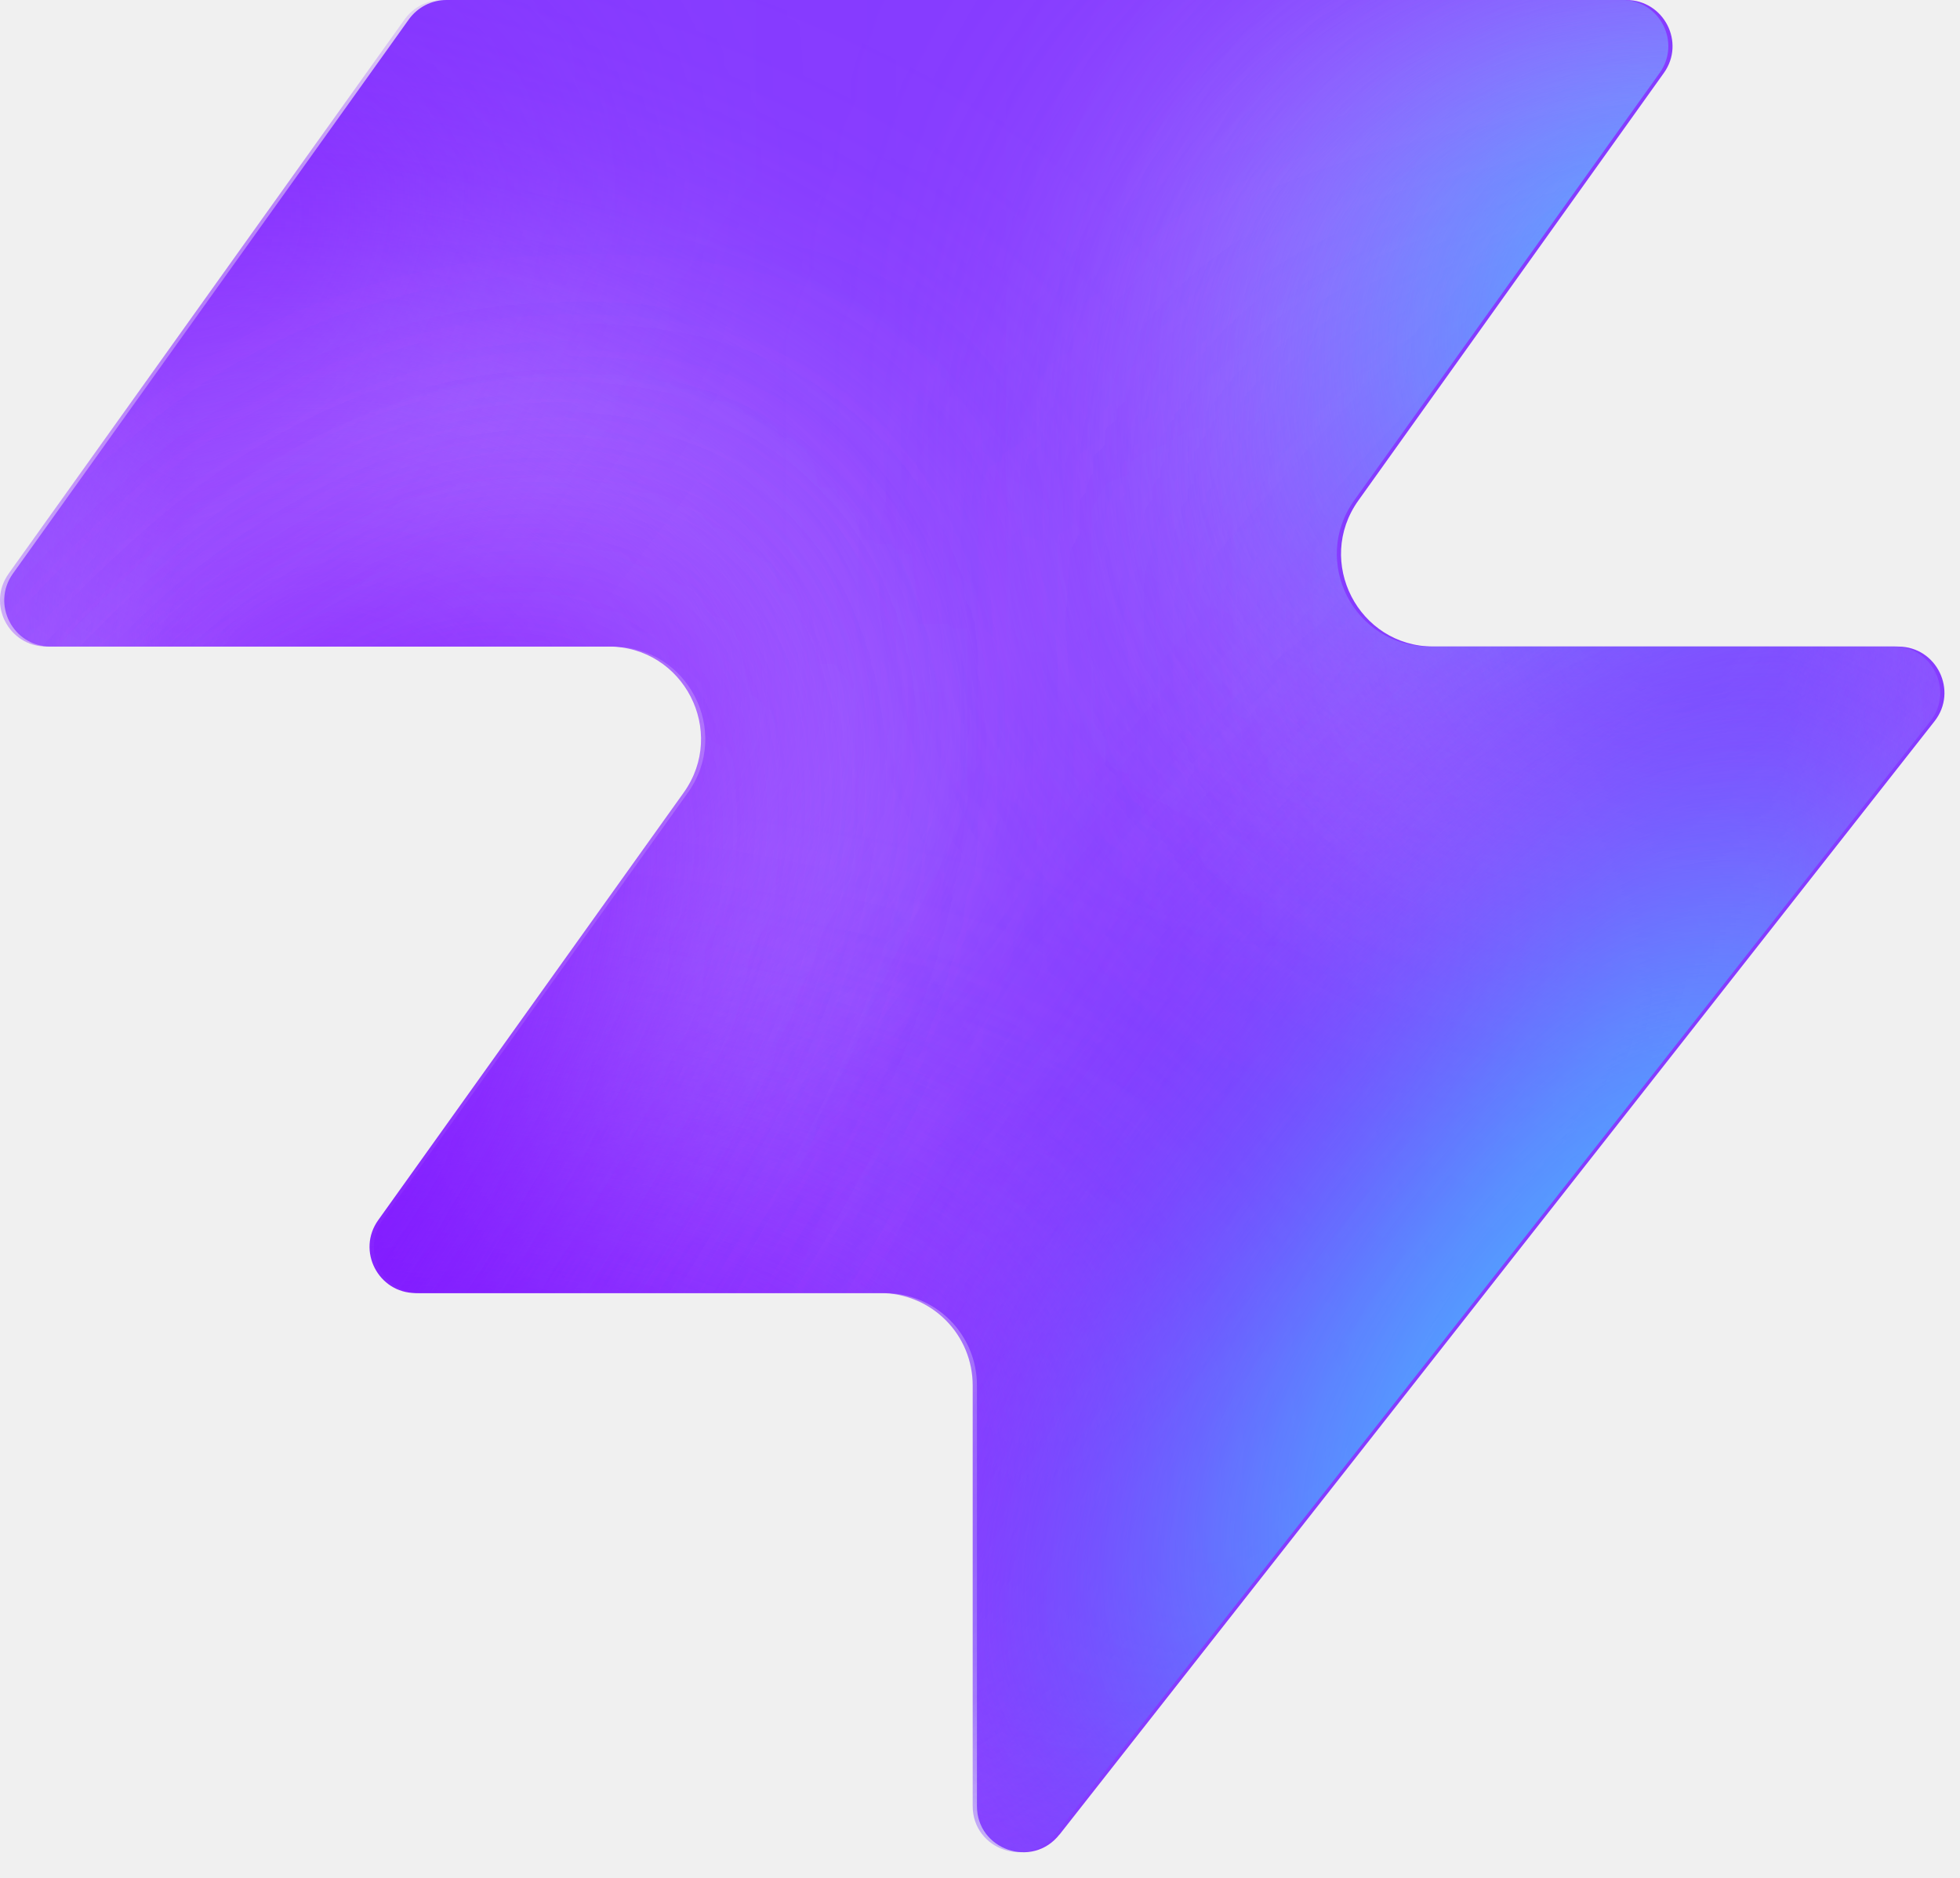
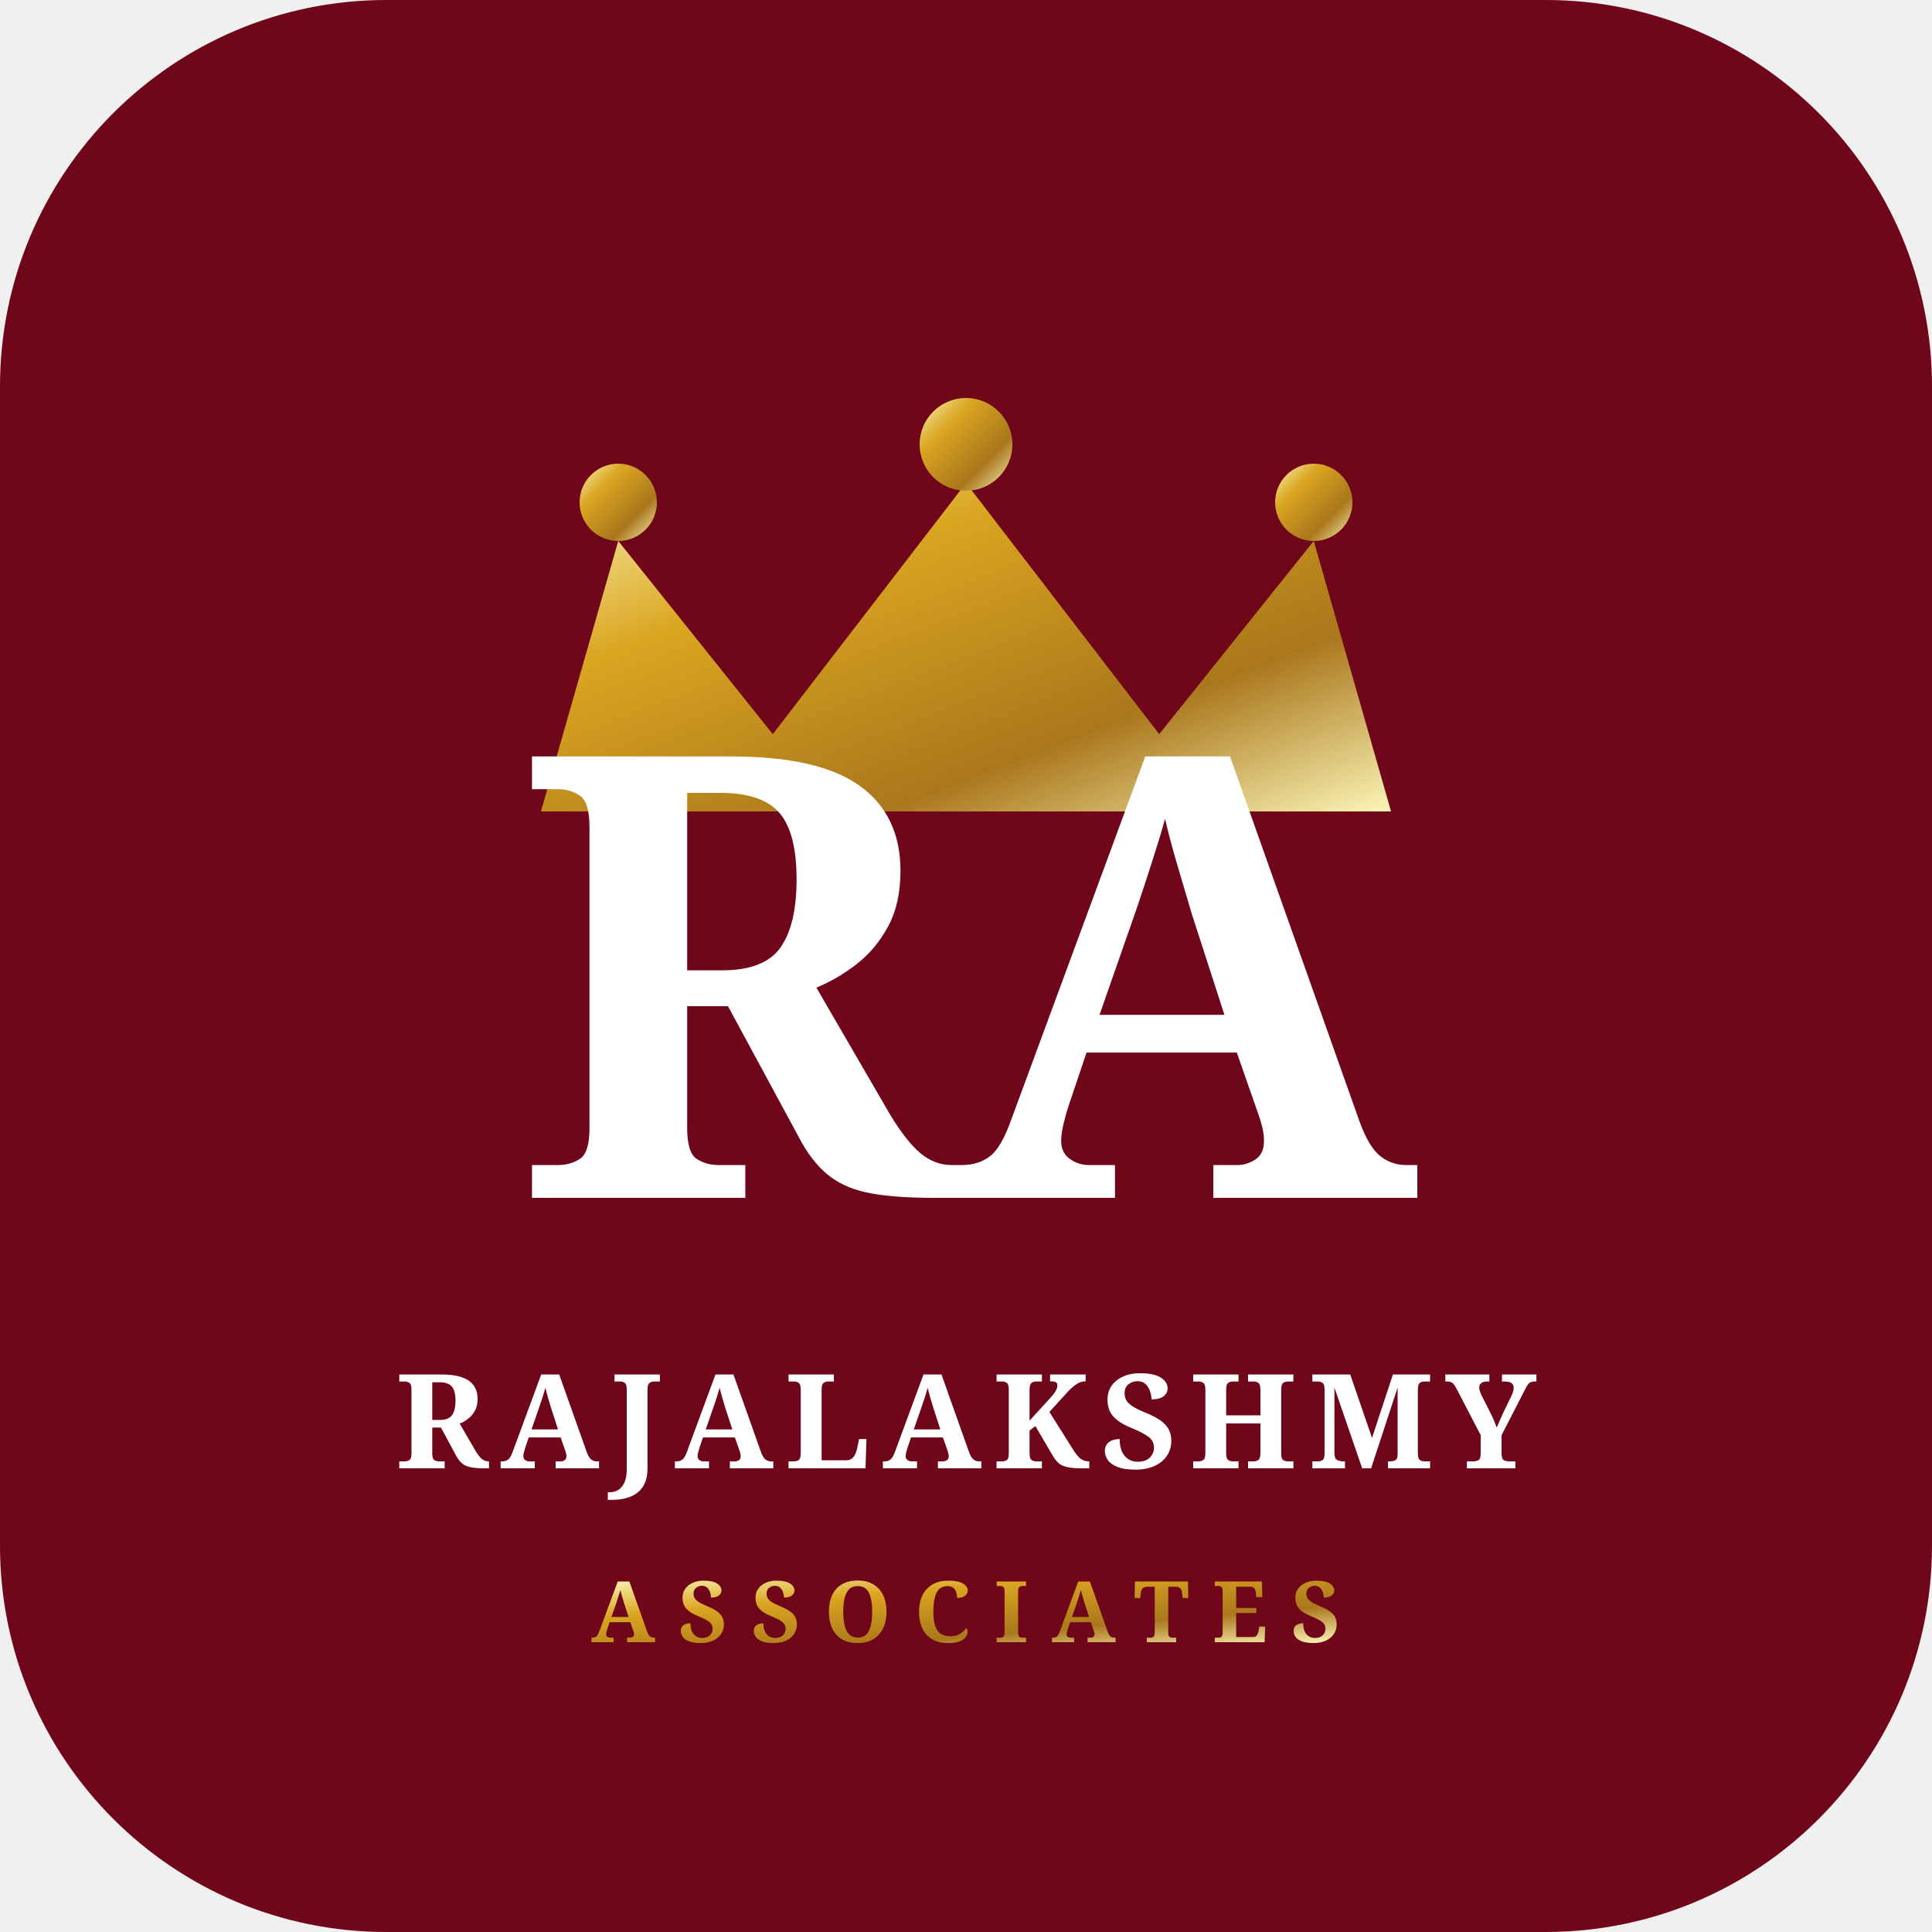
- <svg xmlns="http://www.w3.org/2000/svg" width="48" height="46" fill="none" viewBox="0 0 48 46">
-   <path fill="#863bff" d="M25.946 44.938c-.664.845-2.021.375-2.021-.698V33.937a2.26 2.26 0 0 0-2.262-2.262H10.287c-.92 0-1.456-1.04-.92-1.788l7.48-10.471c1.07-1.497 0-3.578-1.842-3.578H1.237c-.92 0-1.456-1.04-.92-1.788L10.013.474c.214-.297.556-.474.92-.474h28.894c.92 0 1.456 1.04.92 1.788l-7.48 10.471c-1.07 1.498 0 3.579 1.842 3.579h11.377c.943 0 1.473 1.088.89 1.83L25.947 44.94z" style="fill:#863bff;fill:color(display-p3 .525 .23 1);fill-opacity:1" />
-   <mask id="a" width="48" height="46" x="0" y="0" maskUnits="userSpaceOnUse" style="mask-type:alpha">
-     <path fill="#000" d="M25.842 44.938c-.664.844-2.021.375-2.021-.698V33.937a2.26 2.26 0 0 0-2.262-2.262H10.183c-.92 0-1.456-1.04-.92-1.788l7.48-10.471c1.07-1.498 0-3.579-1.842-3.579H1.133c-.92 0-1.456-1.04-.92-1.787L9.91.473c.214-.297.556-.474.92-.474h28.894c.92 0 1.456 1.04.92 1.788l-7.48 10.471c-1.07 1.498 0 3.578 1.842 3.578h11.377c.943 0 1.473 1.088.89 1.832L25.843 44.94z" style="fill:#000;fill-opacity:1" />
-   </mask>
-   <g mask="url(#a)">
-     <g filter="url(#b)">
-       <ellipse cx="5.508" cy="14.704" fill="#ede6ff" rx="5.508" ry="14.704" style="fill:#ede6ff;fill:color(display-p3 .927 .903 1);fill-opacity:1" transform="matrix(.00324 1 1 -.00324 -4.47 31.516)" />
-     </g>
-     <g filter="url(#c)">
-       <ellipse cx="10.399" cy="29.851" fill="#ede6ff" rx="10.399" ry="29.851" style="fill:#ede6ff;fill:color(display-p3 .927 .903 1);fill-opacity:1" transform="matrix(.00324 1 1 -.00324 -39.328 7.883)" />
-     </g>
-     <g filter="url(#d)">
-       <ellipse cx="5.508" cy="30.487" fill="#7e14ff" rx="5.508" ry="30.487" style="fill:#7e14ff;fill:color(display-p3 .492 .077 1);fill-opacity:1" transform="rotate(89.814 -25.913 -14.639)scale(1 -1)" />
-     </g>
-     <g filter="url(#e)">
-       <ellipse cx="5.508" cy="30.599" fill="#7e14ff" rx="5.508" ry="30.599" style="fill:#7e14ff;fill:color(display-p3 .492 .077 1);fill-opacity:1" transform="rotate(89.814 -32.644 -3.334)scale(1 -1)" />
-     </g>
-     <g filter="url(#f)">
-       <ellipse cx="5.508" cy="30.599" fill="#7e14ff" rx="5.508" ry="30.599" style="fill:#7e14ff;fill:color(display-p3 .492 .077 1);fill-opacity:1" transform="matrix(.00324 1 1 -.00324 -34.34 30.47)" />
-     </g>
-     <g filter="url(#g)">
-       <ellipse cx="14.072" cy="22.078" fill="#ede6ff" rx="14.072" ry="22.078" style="fill:#ede6ff;fill:color(display-p3 .927 .903 1);fill-opacity:1" transform="rotate(93.35 24.506 48.493)scale(-1 1)" />
-     </g>
-     <g filter="url(#h)">
-       <ellipse cx="3.47" cy="21.501" fill="#7e14ff" rx="3.47" ry="21.501" style="fill:#7e14ff;fill:color(display-p3 .492 .077 1);fill-opacity:1" transform="rotate(89.009 28.708 47.59)scale(-1 1)" />
-     </g>
-     <g filter="url(#i)">
-       <ellipse cx="3.47" cy="21.501" fill="#7e14ff" rx="3.47" ry="21.501" style="fill:#7e14ff;fill:color(display-p3 .492 .077 1);fill-opacity:1" transform="rotate(89.009 28.708 47.59)scale(-1 1)" />
-     </g>
-     <g filter="url(#j)">
-       <ellipse cx=".387" cy="8.972" fill="#7e14ff" rx="4.407" ry="29.108" style="fill:#7e14ff;fill:color(display-p3 .492 .077 1);fill-opacity:1" transform="rotate(39.51 .387 8.972)" />
-     </g>
-     <g filter="url(#k)">
-       <ellipse cx="47.523" cy="-6.092" fill="#7e14ff" rx="4.407" ry="29.108" style="fill:#7e14ff;fill:color(display-p3 .492 .077 1);fill-opacity:1" transform="rotate(37.892 47.523 -6.092)" />
-     </g>
-     <g filter="url(#l)">
-       <ellipse cx="41.412" cy="6.333" fill="#47bfff" rx="5.971" ry="9.665" style="fill:#47bfff;fill:color(display-p3 .28 .748 1);fill-opacity:1" transform="rotate(37.892 41.412 6.333)" />
-     </g>
-     <g filter="url(#m)">
-       <ellipse cx="-1.879" cy="38.332" fill="#7e14ff" rx="4.407" ry="29.108" style="fill:#7e14ff;fill:color(display-p3 .492 .077 1);fill-opacity:1" transform="rotate(37.892 -1.88 38.332)" />
-     </g>
-     <g filter="url(#n)">
-       <ellipse cx="-1.879" cy="38.332" fill="#7e14ff" rx="4.407" ry="29.108" style="fill:#7e14ff;fill:color(display-p3 .492 .077 1);fill-opacity:1" transform="rotate(37.892 -1.88 38.332)" />
-     </g>
-     <g filter="url(#o)">
-       <ellipse cx="35.651" cy="29.907" fill="#7e14ff" rx="4.407" ry="29.108" style="fill:#7e14ff;fill:color(display-p3 .492 .077 1);fill-opacity:1" transform="rotate(37.892 35.651 29.907)" />
-     </g>
-     <g filter="url(#p)">
-       <ellipse cx="38.418" cy="32.4" fill="#47bfff" rx="5.971" ry="15.297" style="fill:#47bfff;fill:color(display-p3 .28 .748 1);fill-opacity:1" transform="rotate(37.892 38.418 32.4)" />
-     </g>
-   </g>
+ <svg xmlns="http://www.w3.org/2000/svg" viewBox="0 0 500 500" width="500" height="500">
+   <rect width="500" height="500" rx="100" fill="#700619" />
  <defs>
-     <filter id="b" width="60.045" height="41.654" x="-19.77" y="16.149" color-interpolation-filters="sRGB" filterUnits="userSpaceOnUse">
-       <feFlood flood-opacity="0" result="BackgroundImageFix" />
-       <feBlend in="SourceGraphic" in2="BackgroundImageFix" result="shape" />
-       <feGaussianBlur result="effect1_foregroundBlur_2002_17158" stdDeviation="7.659" />
-     </filter>
-     <filter id="c" width="90.34" height="51.437" x="-54.613" y="-7.533" color-interpolation-filters="sRGB" filterUnits="userSpaceOnUse">
-       <feFlood flood-opacity="0" result="BackgroundImageFix" />
-       <feBlend in="SourceGraphic" in2="BackgroundImageFix" result="shape" />
-       <feGaussianBlur result="effect1_foregroundBlur_2002_17158" stdDeviation="7.659" />
-     </filter>
-     <filter id="d" width="79.355" height="29.4" x="-49.64" y="2.03" color-interpolation-filters="sRGB" filterUnits="userSpaceOnUse">
-       <feFlood flood-opacity="0" result="BackgroundImageFix" />
-       <feBlend in="SourceGraphic" in2="BackgroundImageFix" result="shape" />
-       <feGaussianBlur result="effect1_foregroundBlur_2002_17158" stdDeviation="4.596" />
-     </filter>
-     <filter id="e" width="79.579" height="29.4" x="-45.045" y="20.029" color-interpolation-filters="sRGB" filterUnits="userSpaceOnUse">
-       <feFlood flood-opacity="0" result="BackgroundImageFix" />
-       <feBlend in="SourceGraphic" in2="BackgroundImageFix" result="shape" />
-       <feGaussianBlur result="effect1_foregroundBlur_2002_17158" stdDeviation="4.596" />
-     </filter>
-     <filter id="f" width="79.579" height="29.4" x="-43.513" y="21.178" color-interpolation-filters="sRGB" filterUnits="userSpaceOnUse">
-       <feFlood flood-opacity="0" result="BackgroundImageFix" />
-       <feBlend in="SourceGraphic" in2="BackgroundImageFix" result="shape" />
-       <feGaussianBlur result="effect1_foregroundBlur_2002_17158" stdDeviation="4.596" />
-     </filter>
-     <filter id="g" width="74.749" height="58.852" x="15.756" y="-17.901" color-interpolation-filters="sRGB" filterUnits="userSpaceOnUse">
-       <feFlood flood-opacity="0" result="BackgroundImageFix" />
-       <feBlend in="SourceGraphic" in2="BackgroundImageFix" result="shape" />
-       <feGaussianBlur result="effect1_foregroundBlur_2002_17158" stdDeviation="7.659" />
-     </filter>
-     <filter id="h" width="61.377" height="25.362" x="23.548" y="2.284" color-interpolation-filters="sRGB" filterUnits="userSpaceOnUse">
-       <feFlood flood-opacity="0" result="BackgroundImageFix" />
-       <feBlend in="SourceGraphic" in2="BackgroundImageFix" result="shape" />
-       <feGaussianBlur result="effect1_foregroundBlur_2002_17158" stdDeviation="4.596" />
-     </filter>
-     <filter id="i" width="61.377" height="25.362" x="23.548" y="2.284" color-interpolation-filters="sRGB" filterUnits="userSpaceOnUse">
-       <feFlood flood-opacity="0" result="BackgroundImageFix" />
-       <feBlend in="SourceGraphic" in2="BackgroundImageFix" result="shape" />
-       <feGaussianBlur result="effect1_foregroundBlur_2002_17158" stdDeviation="4.596" />
-     </filter>
-     <filter id="j" width="56.045" height="63.649" x="-27.636" y="-22.853" color-interpolation-filters="sRGB" filterUnits="userSpaceOnUse">
-       <feFlood flood-opacity="0" result="BackgroundImageFix" />
-       <feBlend in="SourceGraphic" in2="BackgroundImageFix" result="shape" />
-       <feGaussianBlur result="effect1_foregroundBlur_2002_17158" stdDeviation="4.596" />
-     </filter>
-     <filter id="k" width="54.814" height="64.646" x="20.116" y="-38.415" color-interpolation-filters="sRGB" filterUnits="userSpaceOnUse">
-       <feFlood flood-opacity="0" result="BackgroundImageFix" />
-       <feBlend in="SourceGraphic" in2="BackgroundImageFix" result="shape" />
-       <feGaussianBlur result="effect1_foregroundBlur_2002_17158" stdDeviation="4.596" />
-     </filter>
-     <filter id="l" width="33.541" height="35.313" x="24.641" y="-11.323" color-interpolation-filters="sRGB" filterUnits="userSpaceOnUse">
-       <feFlood flood-opacity="0" result="BackgroundImageFix" />
-       <feBlend in="SourceGraphic" in2="BackgroundImageFix" result="shape" />
-       <feGaussianBlur result="effect1_foregroundBlur_2002_17158" stdDeviation="4.596" />
-     </filter>
-     <filter id="m" width="54.814" height="64.646" x="-29.286" y="6.009" color-interpolation-filters="sRGB" filterUnits="userSpaceOnUse">
-       <feFlood flood-opacity="0" result="BackgroundImageFix" />
-       <feBlend in="SourceGraphic" in2="BackgroundImageFix" result="shape" />
-       <feGaussianBlur result="effect1_foregroundBlur_2002_17158" stdDeviation="4.596" />
-     </filter>
-     <filter id="n" width="54.814" height="64.646" x="-29.286" y="6.009" color-interpolation-filters="sRGB" filterUnits="userSpaceOnUse">
-       <feFlood flood-opacity="0" result="BackgroundImageFix" />
-       <feBlend in="SourceGraphic" in2="BackgroundImageFix" result="shape" />
-       <feGaussianBlur result="effect1_foregroundBlur_2002_17158" stdDeviation="4.596" />
-     </filter>
-     <filter id="o" width="54.814" height="64.646" x="8.244" y="-2.416" color-interpolation-filters="sRGB" filterUnits="userSpaceOnUse">
-       <feFlood flood-opacity="0" result="BackgroundImageFix" />
-       <feBlend in="SourceGraphic" in2="BackgroundImageFix" result="shape" />
-       <feGaussianBlur result="effect1_foregroundBlur_2002_17158" stdDeviation="4.596" />
-     </filter>
-     <filter id="p" width="39.409" height="43.623" x="18.713" y="10.588" color-interpolation-filters="sRGB" filterUnits="userSpaceOnUse">
-       <feFlood flood-opacity="0" result="BackgroundImageFix" />
-       <feBlend in="SourceGraphic" in2="BackgroundImageFix" result="shape" />
-       <feGaussianBlur result="effect1_foregroundBlur_2002_17158" stdDeviation="4.596" />
-     </filter>
+     <linearGradient id="goldGradFav" x1="0%" y1="0%" x2="100%" y2="100%">
+       <stop offset="0%" stop-color="#FBF5B7" />
+       <stop offset="30%" stop-color="#DAA520" />
+       <stop offset="70%" stop-color="#AA771C" />
+       <stop offset="100%" stop-color="#FBF5B7" />
+     </linearGradient>
  </defs>
+   {/* Crown Symbol */}
+   <path d="M 160 140 L 200 190 L 250 125 L 300 190 L 340 140 L 360 210 L 140 210 Z" fill="url(#goldGradFav)" />
+   <circle cx="160" cy="130" r="10" fill="url(#goldGradFav)" />
+   <circle cx="250" cy="115" r="12" fill="url(#goldGradFav)" />
+   <circle cx="340" cy="130" r="10" fill="url(#goldGradFav)" />
+   {/* Monogram RA */}
+   <text x="250" y="310" text-anchor="middle" fill="#FFFFFF" font-family="'Cinzel', serif" font-weight="800" font-size="160">RA</text>
+   <text x="250" y="380" text-anchor="middle" fill="#FFFFFF" font-family="'Cinzel', serif" font-weight="700" font-size="34" letter-spacing="3">RAJALAKSHMY</text>
+   <text x="250" y="425" text-anchor="middle" fill="url(#goldGradFav)" font-family="'Cinzel', serif" font-weight="600" font-size="22" letter-spacing="6">ASSOCIATES</text>
</svg>
